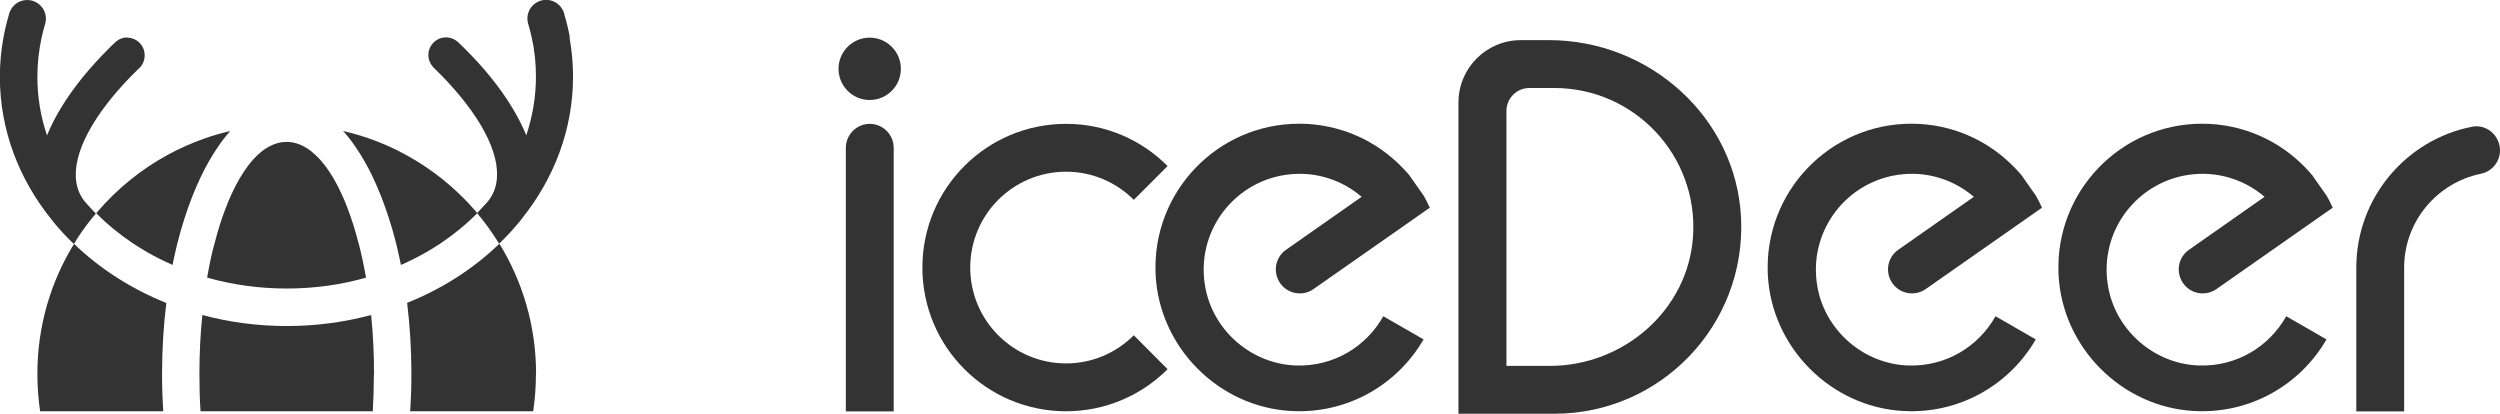
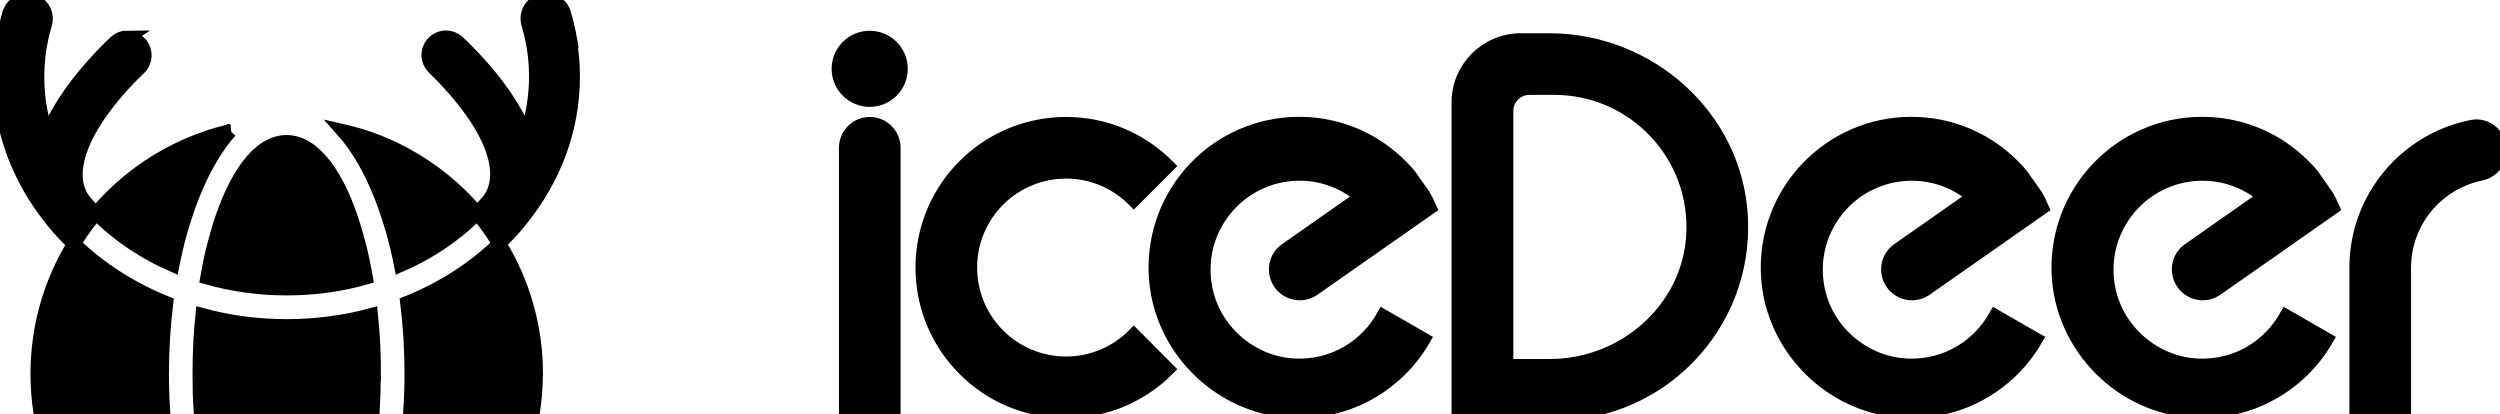
- <svg xmlns="http://www.w3.org/2000/svg" id="a" data-name="icedeer-font" width="181.27" height="30" viewBox="0 0 181.27 30">
+ <svg xmlns="http://www.w3.org/2000/svg" id="a" data-name="icedeer-font" width="181.27" height="30" viewBox="0 0 181.27 30" fill="currentColor" stroke="currentColor">
  <defs>
-     <style>
-       .b {
-         fill: #333;
-       }
-     </style>
  </defs>
  <path class="b" d="M11.75,27.11c0,.92,.03,1.82,.09,2.71H2.91c-.13-.89-.2-1.79-.2-2.71,0-3.46,.97-6.69,2.66-9.43,1.86,1.8,4.14,3.26,6.69,4.29-.2,1.64-.31,3.36-.31,5.15Z" />
  <path class="b" d="M38.86,27.11c0,.92-.07,1.83-.2,2.71h-8.92c.06-.89,.09-1.79,.09-2.71,0-1.78-.11-3.51-.31-5.15,2.55-1.02,4.83-2.49,6.69-4.29,1.69,2.75,2.66,5.98,2.66,9.43Z" />
  <path class="b" d="M27.11,27.11c0,.92-.03,1.83-.08,2.71H14.54c-.06-.88-.08-1.79-.08-2.71,0-1.48,.07-2.91,.21-4.27,1.93,.52,3.99,.8,6.12,.8s4.19-.28,6.12-.8c.14,1.37,.21,2.8,.21,4.27Z" />
  <path class="b" d="M41.32,2.71c-.1-.55-.23-1.09-.39-1.63,0-.02,0-.04-.01-.06-.01-.05-.03-.1-.05-.15,0-.02-.01-.03-.02-.05-.21-.49-.69-.83-1.25-.83-.75,0-1.36,.61-1.36,1.36,0,.12,.02,.24,.05,.35,0,.02,.01,.05,.02,.07,.09,.31,.17,.62,.24,.93,.21,.92,.31,1.87,.31,2.85,0,1.48-.25,2.91-.7,4.26-.56-1.37-1.44-2.81-2.62-4.26-.53-.65-1.11-1.29-1.75-1.93-.17-.18-.35-.35-.53-.52t0,0s-.02-.02-.04-.04c0,0,0,0,0,0-.02-.02-.04-.04-.07-.06-.22-.18-.5-.29-.81-.29-.7,0-1.28,.57-1.28,1.28,0,.34,.14,.65,.35,.88,0,0,0,0,0,0,.02,.02,.05,.05,.07,.07,.01,.01,.02,.02,.03,.03,.2,.2,.39,.39,.58,.58,.63,.65,1.19,1.3,1.68,1.93,2.2,2.84,2.92,5.46,1.64,7.08-.04,.04-.07,.09-.11,.13-.23,.26-.47,.51-.71,.76h0c.51,.6,.97,1.23,1.39,1.89,.06,.1,.13,.2,.18,.3h.06c.52-.5,1-1.02,1.45-1.57,.04-.05,.09-.1,.12-.15,0,0,.01-.02,.02-.03,2.36-2.93,3.74-6.49,3.74-10.34,0-.97-.09-1.92-.26-2.85Zm-1.72,0s-.03,0-.05,0h.09s-.03,0-.05,0Z" />
  <path class="b" d="M16.7,9.5c-.31,.34-.61,.72-.89,1.14-.44,.64-.86,1.37-1.24,2.16-.44,.92-.84,1.93-1.19,3.03-.19,.58-.36,1.19-.52,1.81-.04,.17-.08,.34-.12,.51-.08,.35-.16,.7-.23,1.06-.63-.28-1.24-.58-1.83-.92-.36-.21-.71-.43-1.05-.65-.97-.65-1.86-1.38-2.65-2.18h0s.06-.08,.09-.11c1.43-1.67,3.17-3.08,5.12-4.14,.86-.47,1.76-.86,2.7-1.19,.59-.21,1.2-.38,1.82-.52Z" />
  <path class="b" d="M34.6,15.46h0c-.79,.8-1.68,1.53-2.65,2.18-.34,.23-.69,.44-1.05,.65-.59,.34-1.19,.64-1.83,.92-.07-.36-.15-.71-.23-1.06-.04-.17-.08-.34-.12-.51-.16-.63-.33-1.23-.52-1.81-.35-1.1-.75-2.11-1.19-3.03-.38-.8-.8-1.52-1.24-2.16-.28-.42-.58-.79-.89-1.14,.62,.14,1.23,.32,1.82,.52,.94,.32,1.84,.72,2.7,1.19,1.95,1.06,3.68,2.46,5.12,4.14,.03,.04,.06,.07,.09,.11Z" />
  <path class="b" d="M9.24,2.71c-.31,0-.59,.11-.81,.29-.01,.01-.03,.02-.04,.04-.01,.01-.02,.02-.04,.03-.01,.01-.02,.02-.04,.04h0c-.18,.17-.36,.34-.53,.52-.64,.64-1.22,1.29-1.75,1.93-1.18,1.45-2.07,2.89-2.62,4.26-.46-1.35-.7-2.78-.7-4.26,0-.97,.11-1.93,.31-2.85,.07-.31,.15-.62,.24-.93,0-.02,.01-.05,.02-.07,.03-.11,.05-.23,.05-.35,0-.75-.61-1.36-1.36-1.36C1.41,0,.93,.34,.72,.83c0,.02-.01,.03-.02,.05-.02,.05-.03,.1-.05,.15,0,.02-.01,.04-.01,.06-.16,.53-.29,1.08-.39,1.63-.17,.93-.26,1.88-.26,2.85,0,3.85,1.38,7.41,3.74,10.34,0,0,.01,.02,.02,.03,.04,.05,.08,.1,.12,.15,.45,.55,.93,1.07,1.45,1.57h.06c.06-.1,.12-.2,.18-.3,.42-.66,.89-1.29,1.39-1.88h0c-.25-.25-.48-.5-.71-.76-.04-.04-.07-.08-.11-.13-1.29-1.62-.56-4.24,1.64-7.08,.49-.64,1.05-1.28,1.68-1.93,.19-.19,.38-.39,.58-.58,.01,0,.02-.02,.04-.03,0,0,.01,0,.01-.01,.02-.02,.04-.04,.06-.06h0c.22-.23,.35-.54,.35-.89,0-.71-.57-1.28-1.28-1.28Zm-7.26,0s-.03,0-.05,0h.09s-.03,0-.05,0Z" />
  <path class="b" d="M26.54,20.13c-1.81,.52-3.74,.79-5.76,.79s-3.95-.28-5.76-.79c.15-.87,.32-1.7,.53-2.47,.01,0,.03,0,.05-.01h-.04c.23-.92,.5-1.78,.8-2.55,.14-.35,.27-.69,.42-1.01,.38-.83,.8-1.54,1.24-2.12,.83-1.08,1.77-1.68,2.76-1.68s1.92,.6,2.76,1.68c.45,.58,.86,1.29,1.24,2.12,.15,.32,.29,.65,.42,1.01,.3,.78,.57,1.63,.8,2.55h-.04s.03,0,.05,.01c.2,.78,.38,1.61,.53,2.47Z" />
  <path class="b" d="M63.06,8.98h0c.96,0,1.74,.78,1.74,1.74V29.83h-3.47V10.72c0-.96,.78-1.74,1.74-1.74Z" />
  <circle class="b" cx="63.06" cy="4.99" r="2.26" />
  <path class="b" d="M82.21,24.31l2.45,2.46c-1.88,1.88-4.49,3.05-7.36,3.05-5.76,0-10.42-4.66-10.42-10.42s4.66-10.42,10.42-10.42c2.88,0,5.48,1.17,7.36,3.06l-2.45,2.45c-1.26-1.26-2.99-2.04-4.91-2.04-3.84,0-6.95,3.11-6.95,6.95s3.11,6.95,6.95,6.95c1.92,0,3.65-.78,4.91-2.04Z" />
  <path class="b" d="M181.27,10.9h0c0,.83-.58,1.53-1.39,1.7-3.17,.65-5.56,3.45-5.56,6.81v10.42h-3.47v-10.42c0-5.06,3.61-9.28,8.39-10.22,1.06-.21,2.03,.64,2.03,1.72Z" />
  <path class="b" d="M100.3,22.93l2.92,1.68c-1.89,3.27-5.51,5.42-9.61,5.19-5.27-.29-9.58-4.64-9.82-9.92-.27-5.97,4.49-10.91,10.41-10.91,2.95,0,5.62,1.23,7.51,3.21,.17,.17,.33,.35,.48,.53l1.04,1.48c.16,.28,.31,.57,.44,.87l-8.43,5.9c-.79,.55-1.87,.36-2.42-.43h0c-.55-.79-.36-1.87,.43-2.42l5.48-3.84c-1.37-1.17-3.18-1.81-5.11-1.64-4.07,.36-7.02,4.16-6.21,8.29,.61,3.11,3.36,5.46,6.53,5.58,2.78,.1,5.14-1.39,6.36-3.57Z" />
  <path class="b" d="M144.69,22.93l2.92,1.68c-1.89,3.27-5.51,5.42-9.61,5.19-5.27-.29-9.58-4.64-9.82-9.92-.27-5.97,4.49-10.91,10.41-10.91,2.95,0,5.62,1.23,7.51,3.21,.17,.17,.33,.35,.48,.53l1.04,1.48c.16,.28,.31,.57,.44,.87l-8.43,5.9c-.79,.55-1.87,.36-2.42-.43h0c-.55-.79-.36-1.87,.43-2.42l5.48-3.84c-1.37-1.17-3.18-1.81-5.11-1.64-4.07,.36-7.02,4.16-6.21,8.29,.61,3.11,3.36,5.46,6.53,5.58,2.78,.1,5.14-1.39,6.36-3.57Z" />
  <path class="b" d="M165.77,22.93l2.92,1.68c-1.89,3.27-5.51,5.42-9.61,5.19-5.27-.29-9.58-4.64-9.82-9.92-.27-5.97,4.49-10.91,10.41-10.91,2.95,0,5.62,1.23,7.51,3.21,.17,.17,.33,.35,.48,.53l1.04,1.48c.16,.28,.31,.57,.44,.87l-8.43,5.9c-.79,.55-1.87,.36-2.42-.43h0c-.55-.79-.36-1.87,.43-2.42l5.48-3.84c-1.37-1.17-3.18-1.81-5.11-1.64-4.07,.36-7.02,4.16-6.21,8.29,.61,3.11,3.36,5.46,6.53,5.58,2.78,.1,5.14-1.39,6.36-3.57Z" />
  <path class="b" d="M112.32,2.91h-2.05c-2.49,0-4.52,2.02-4.52,4.52V30h6.95c7.71,0,13.91-6.43,13.54-14.2-.35-7.29-6.63-12.89-13.92-12.89Zm.05,23.62h-3.14V8.04c0-.92,.75-1.66,1.66-1.66h1.81c5.79,0,10.44,4.88,10.06,10.75-.35,5.35-5.03,9.4-10.39,9.4Z" />
</svg>
